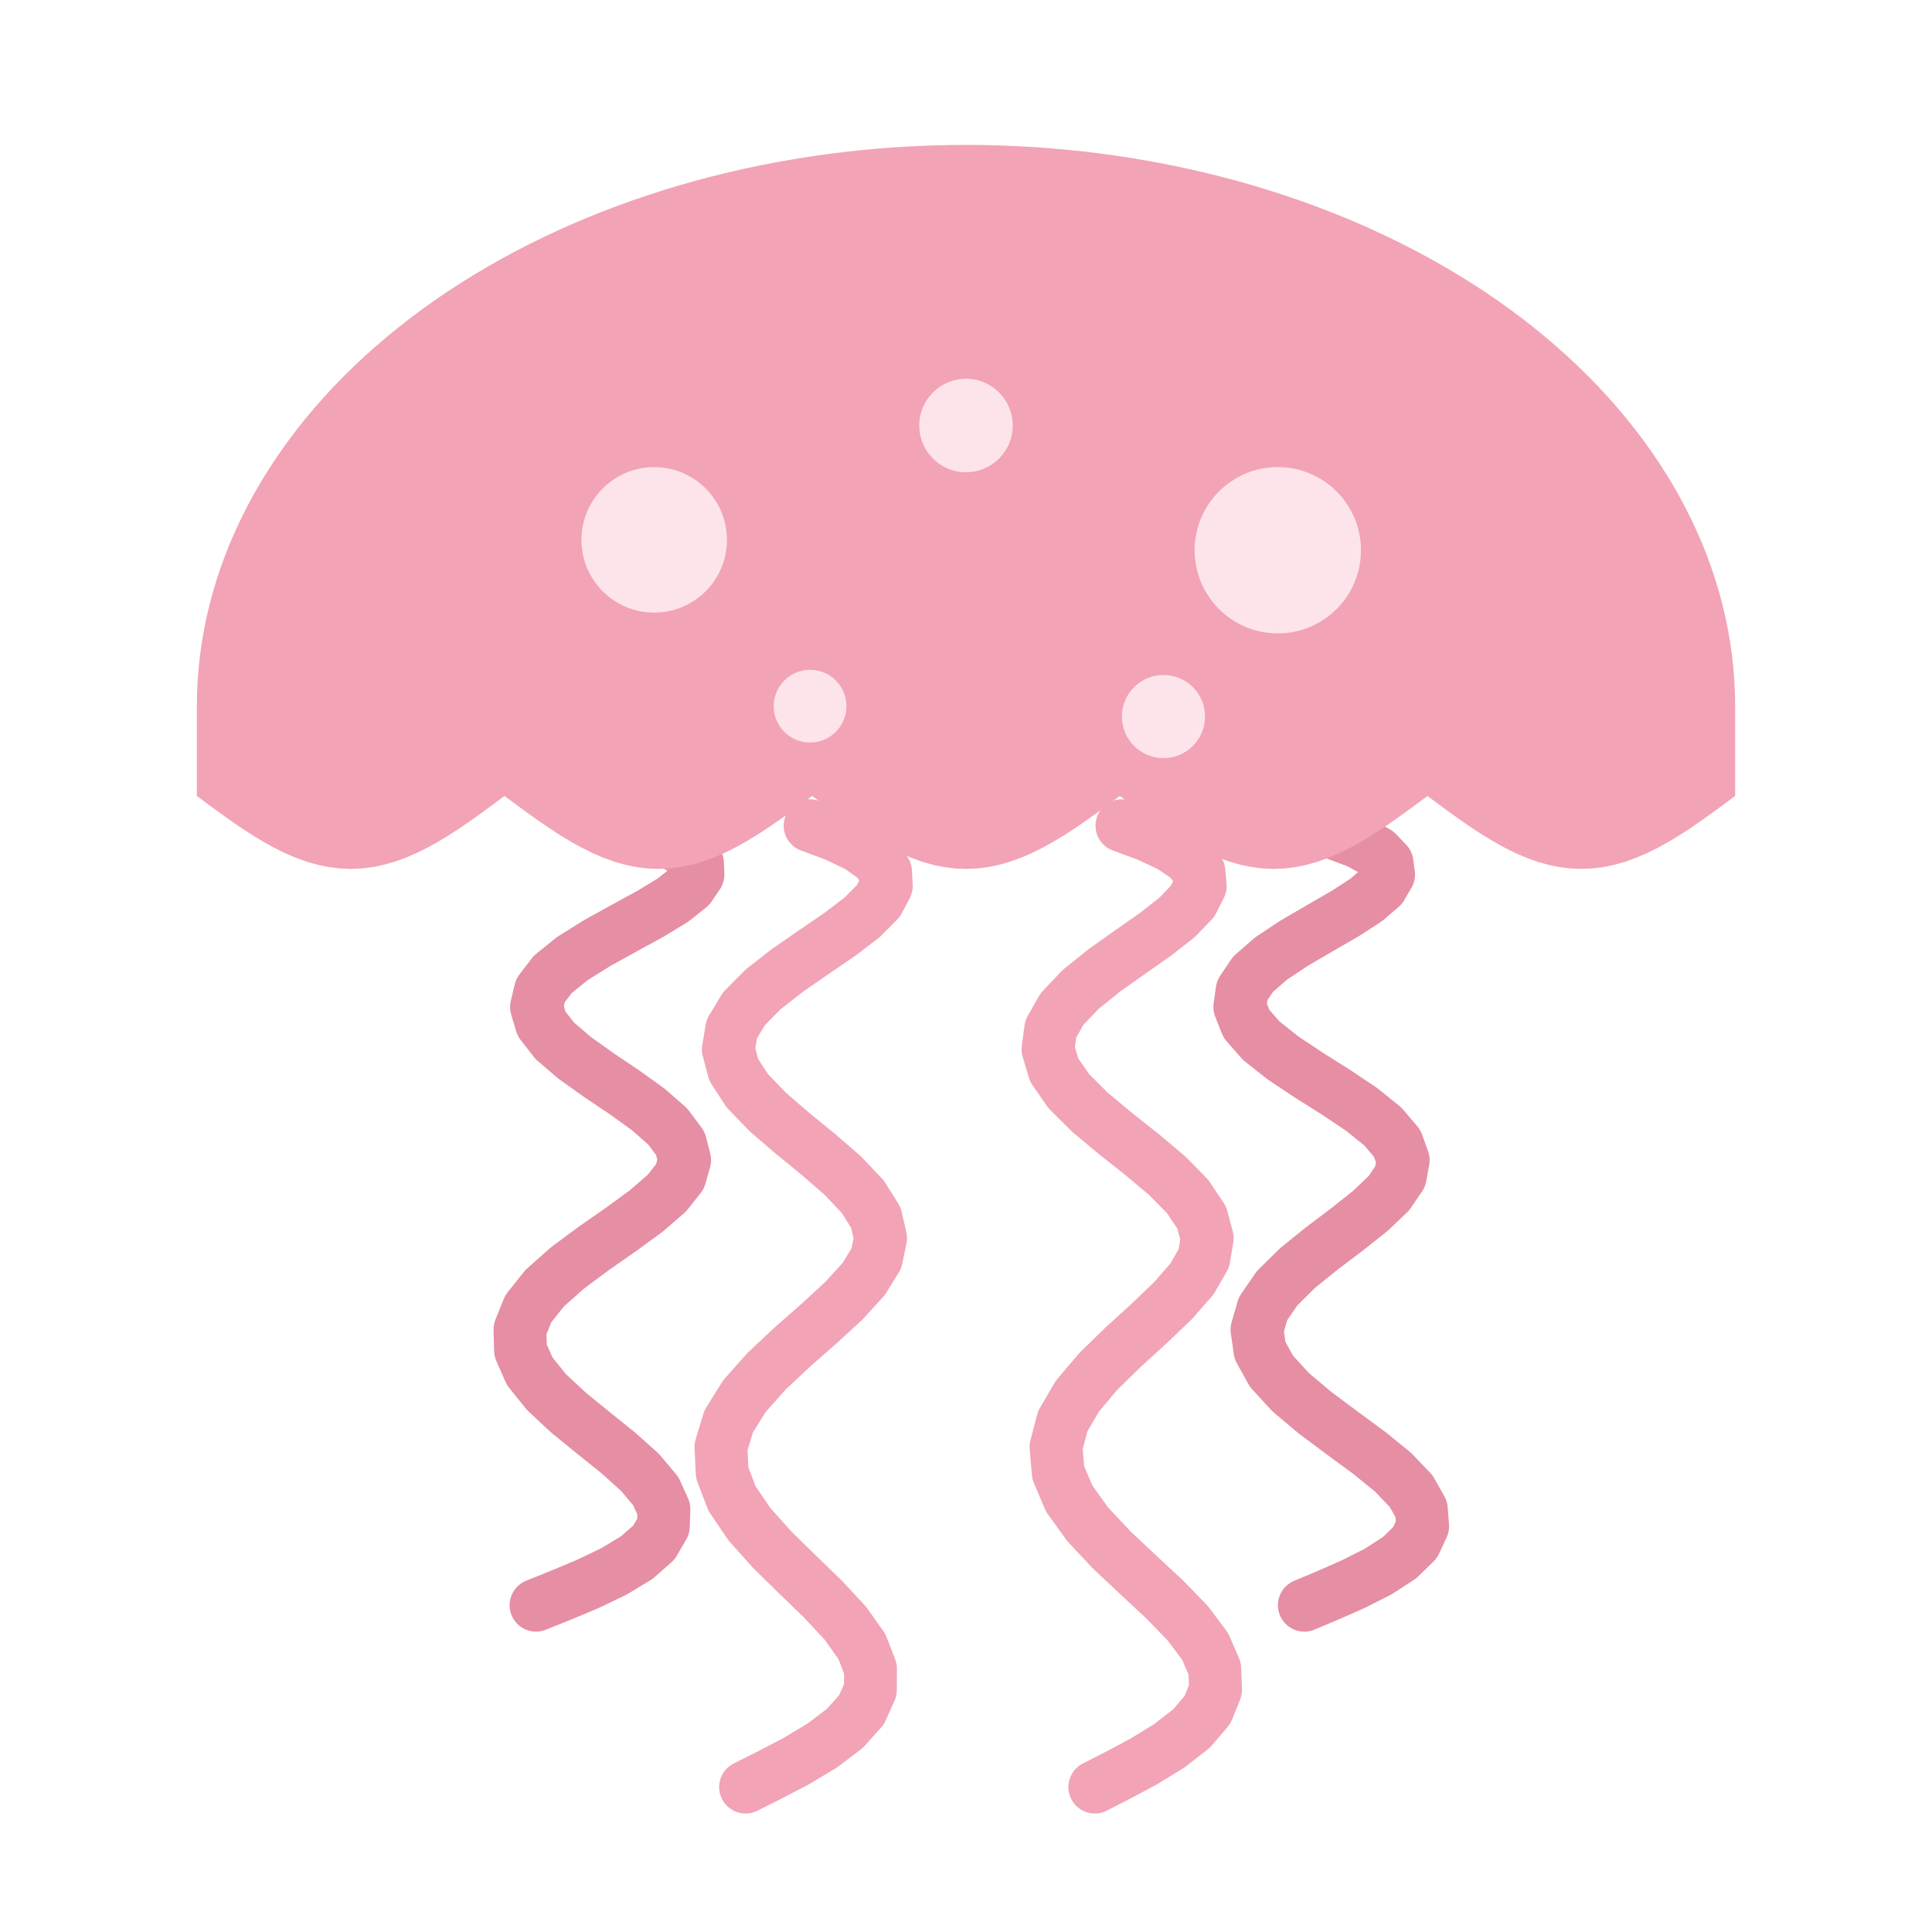
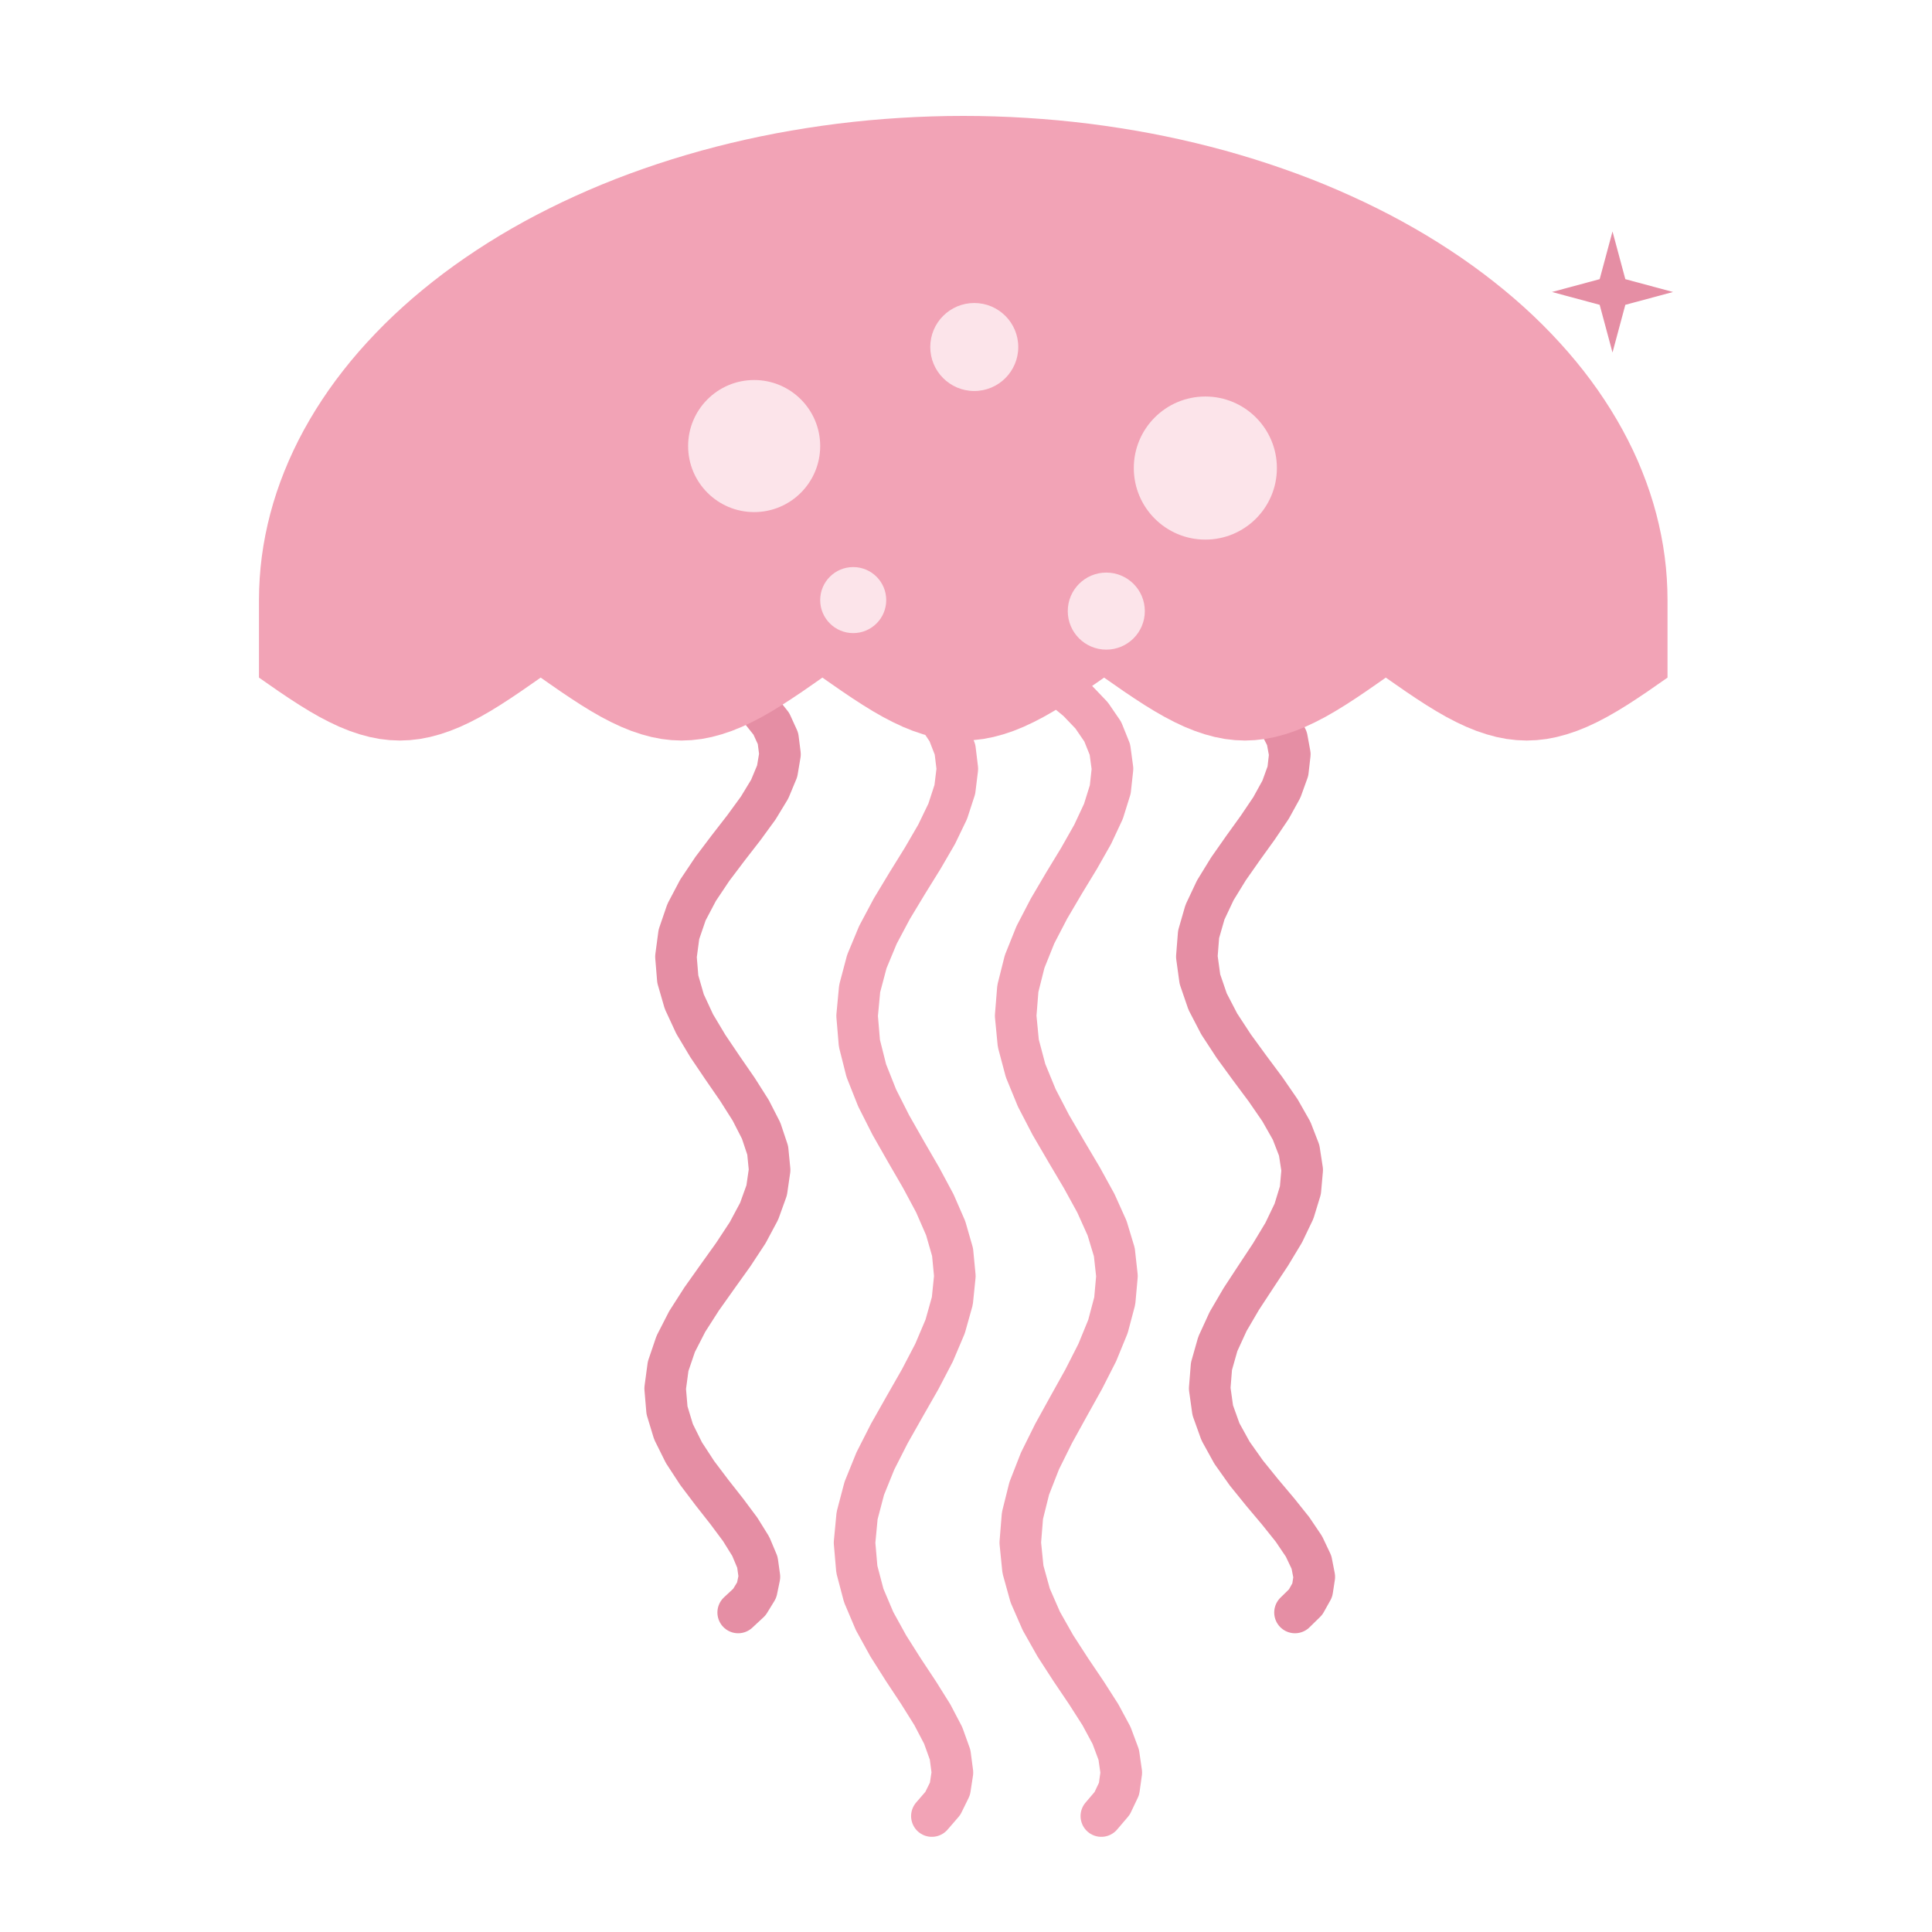
<svg xmlns="http://www.w3.org/2000/svg" viewBox="0 0 512 512" width="512" height="512" role="img" aria-label="ozure">
-   <polyline points="165.10,218.82 171.90,220.89 177.89,223.24 182.38,225.85 184.84,228.69 184.97,231.76 182.74,235.04 178.39,238.50 172.40,242.15 165.43,245.96 158.28,249.91 151.73,254.00 146.52,258.19 143.22,262.49 142.18,266.87 143.51,271.32 147.02,275.82 152.30,280.35 158.70,284.91 165.47,289.46 171.80,294.01 176.95,298.53 180.30,303.01 181.44,307.43 180.21,311.78 176.71,316.21 171.32,320.88 164.63,325.77 157.37,330.83 150.35,336.05 144.34,341.39 140.00,346.83 137.79,352.33 137.94,357.86 140.39,363.41 144.83,368.93 150.71,374.40 157.33,379.79 163.89,385.06 169.61,390.20 173.80,395.18 175.95,399.95 175.79,404.50 173.29,408.79 168.73,412.80 162.61,416.49 155.59,419.84 148.47,422.82 142.05,425.40" fill="none" stroke="#e58ea4" stroke-width="14.00" stroke-linecap="round" stroke-linejoin="round" />
-   <polyline points="214.68,218.82 221.53,221.38 227.59,224.27 232.14,227.49 234.68,230.99 234.88,234.78 232.74,238.82 228.48,243.10 222.58,247.60 215.72,252.29 208.66,257.17 202.22,262.21 197.12,267.38 193.93,272.68 193.01,278.08 194.46,283.57 198.09,289.12 203.49,294.71 210.01,300.33 216.90,305.95 223.36,311.56 228.64,317.13 232.11,322.66 233.37,328.11 232.26,333.47 228.90,338.94 223.65,344.70 217.10,350.72 209.99,356.97 203.13,363.41 197.28,369.99 193.10,376.70 191.06,383.48 191.38,390.31 194.00,397.15 198.61,403.95 204.66,410.70 211.44,417.35 218.17,423.86 224.05,430.19 228.40,436.33 230.69,442.21 230.67,447.82 228.31,453.12 223.87,458.06 217.86,462.61 210.95,466.75 203.92,470.42 197.58,473.60" fill="none" stroke="#f2a3b6" stroke-width="14.00" stroke-linecap="round" stroke-linejoin="round" />
-   <polyline points="297.32,218.82 304.26,221.38 310.41,224.27 315.08,227.49 317.74,230.99 318.08,234.78 316.07,238.82 311.96,243.10 306.22,247.60 299.52,252.29 292.64,257.17 286.38,262.21 281.46,267.38 278.45,272.68 277.73,278.08 279.37,283.57 283.20,289.12 288.80,294.71 295.53,300.33 302.63,305.95 309.30,311.56 314.78,317.13 318.46,322.66 319.93,328.11 319.03,333.47 315.88,338.94 310.85,344.70 304.55,350.72 297.69,356.97 291.09,363.41 285.51,369.99 281.61,376.70 279.85,383.48 280.45,390.31 283.35,397.15 288.24,403.95 294.57,410.70 301.64,417.35 308.64,423.86 314.78,430.19 319.38,436.33 321.93,442.21 322.14,447.82 320.00,453.12 315.77,458.06 309.95,462.61 303.21,466.75 296.34,470.42 290.13,473.60" fill="none" stroke="#f2a3b6" stroke-width="14.00" stroke-linecap="round" stroke-linejoin="round" />
-   <polyline points="346.90,218.82 353.89,220.89 360.11,223.24 364.85,225.85 367.58,228.69 368.00,231.76 366.08,235.04 362.05,238.50 356.41,242.15 349.81,245.96 343.03,249.91 336.87,254.00 332.06,258.19 329.17,262.49 328.56,266.87 330.32,271.32 334.27,275.82 339.99,280.35 346.84,284.91 354.06,289.46 360.85,294.01 366.46,298.53 370.27,303.01 371.86,307.43 371.09,311.78 368.07,316.21 363.18,320.88 357.02,325.77 350.31,330.83 343.86,336.05 338.45,341.39 334.71,346.83 333.12,352.33 333.89,357.86 336.96,363.41 342.02,368.93 348.52,374.40 355.75,379.79 362.91,385.06 369.22,390.20 373.98,395.18 376.67,399.95 377.02,404.50 375.02,408.79 370.91,412.80 365.21,416.49 358.57,419.84 351.79,422.82 345.66,425.40" fill="none" stroke="#e58ea4" stroke-width="14.00" stroke-linecap="round" stroke-linejoin="round" />
-   <polygon points="52.17,187.14 52.22,183.80 52.38,180.47 52.63,177.13 52.99,173.81 53.45,170.49 54.02,167.17 54.68,163.87 55.45,160.58 56.31,157.30 57.28,154.04 58.35,150.80 59.52,147.57 60.78,144.36 62.15,141.18 63.61,138.01 65.17,134.88 66.82,131.76 68.57,128.68 70.42,125.63 72.36,122.60 74.39,119.61 76.51,116.66 78.72,113.74 81.02,110.85 83.41,108.01 85.89,105.20 88.45,102.43 91.10,99.71 93.83,97.03 96.64,94.40 99.53,91.82 102.50,89.28 105.55,86.79 108.67,84.35 111.87,81.96 115.14,79.63 118.48,77.35 121.89,75.13 125.37,72.96 128.92,70.85 132.52,68.80 136.19,66.81 139.92,64.88 143.71,63.01 147.56,61.20 151.46,59.45 155.41,57.77 159.41,56.16 163.46,54.61 167.56,53.13 171.71,51.72 175.89,50.37 180.12,49.09 184.38,47.88 188.68,46.75 193.01,45.68 197.38,44.68 201.77,43.76 206.20,42.91 210.64,42.13 215.11,41.42 219.61,40.79 224.11,40.23 228.64,39.75 233.18,39.34 237.73,39.00 242.29,38.74 246.86,38.55 251.43,38.44 256.00,38.40 260.57,38.44 265.14,38.55 269.71,38.74 274.27,39.00 278.82,39.34 283.36,39.75 287.89,40.23 292.39,40.79 296.89,41.42 301.36,42.13 305.80,42.91 310.23,43.76 314.62,44.68 318.99,45.68 323.32,46.75 327.62,47.88 331.88,49.09 336.11,50.37 340.29,51.72 344.44,53.13 348.54,54.61 352.59,56.16 356.59,57.77 360.54,59.45 364.44,61.20 368.29,63.01 372.08,64.88 375.81,66.81 379.48,68.80 383.08,70.85 386.63,72.96 390.11,75.13 393.52,77.35 396.86,79.63 400.13,81.96 403.33,84.35 406.45,86.79 409.50,89.28 412.47,91.82 415.36,94.40 418.17,97.03 420.90,99.71 423.55,102.43 426.11,105.20 428.59,108.01 430.98,110.85 433.28,113.74 435.49,116.66 437.61,119.61 439.64,122.60 441.58,125.63 443.43,128.68 445.18,131.76 446.83,134.88 448.39,138.01 449.85,141.18 451.22,144.36 452.48,147.57 453.65,150.80 454.72,154.04 455.69,157.30 456.55,160.58 457.32,163.87 457.98,167.17 458.55,170.49 459.01,173.81 459.37,177.13 459.62,180.47 459.78,183.80 459.83,187.14 459.83,210.94 456.92,213.10 454.00,215.24 451.09,217.32 448.18,219.33 445.27,221.22 442.36,222.99 439.45,224.61 436.53,226.06 433.62,227.31 430.71,228.36 427.80,229.19 424.89,229.79 421.97,230.15 419.06,230.27 416.15,230.15 413.24,229.79 410.33,229.19 407.41,228.36 404.50,227.31 401.59,226.06 398.68,224.61 395.77,222.99 392.86,221.22 389.94,219.33 387.03,217.32 384.12,215.24 381.21,213.10 378.30,210.94 375.38,213.10 372.47,215.24 369.56,217.32 366.65,219.33 363.74,221.22 360.83,222.99 357.91,224.61 355.00,226.06 352.09,227.31 349.18,228.36 346.27,229.19 343.35,229.79 340.44,230.15 337.53,230.27 334.62,230.15 331.71,229.79 328.80,229.19 325.88,228.36 322.97,227.31 320.06,226.06 317.15,224.61 314.24,222.99 311.32,221.22 308.41,219.33 305.50,217.32 302.59,215.24 299.68,213.10 296.77,210.94 293.85,213.10 290.94,215.24 288.03,217.32 285.12,219.33 282.21,221.22 279.29,222.99 276.38,224.61 273.47,226.06 270.56,227.31 267.65,228.36 264.74,229.19 261.82,229.79 258.91,230.15 256.00,230.27 253.09,230.15 250.18,229.79 247.26,229.19 244.35,228.36 241.44,227.31 238.53,226.06 235.62,224.61 232.71,222.99 229.79,221.22 226.88,219.33 223.97,217.32 221.06,215.24 218.15,213.10 215.23,210.94 212.32,213.10 209.41,215.24 206.50,217.32 203.59,219.33 200.68,221.22 197.76,222.99 194.85,224.61 191.94,226.06 189.03,227.31 186.12,228.36 183.20,229.19 180.29,229.79 177.38,230.15 174.47,230.27 171.56,230.15 168.65,229.79 165.73,229.19 162.82,228.36 159.91,227.31 157.00,226.06 154.09,224.61 151.17,222.99 148.26,221.22 145.35,219.33 142.44,217.32 139.53,215.24 136.62,213.10 133.70,210.94 130.79,213.10 127.88,215.24 124.97,217.32 122.06,219.33 119.14,221.22 116.23,222.99 113.32,224.61 110.41,226.06 107.50,227.31 104.59,228.36 101.67,229.19 98.76,229.79 95.85,230.15 92.94,230.27 90.03,230.15 87.11,229.79 84.20,229.19 81.29,228.36 78.38,227.31 75.47,226.06 72.55,224.61 69.64,222.99 66.73,221.22 63.82,219.33 60.91,217.32 58.00,215.24 55.08,213.10 52.17,210.94" fill="#f2a3b6" />
-   <circle cx="173.37" cy="143.07" r="19.28" fill="#fce4ea" />
-   <circle cx="256.00" cy="112.77" r="12.39" fill="#fce4ea" />
-   <circle cx="338.63" cy="145.82" r="22.04" fill="#fce4ea" />
-   <circle cx="214.68" cy="187.14" r="9.64" fill="#fce4ea" />
-   <circle cx="308.33" cy="189.89" r="11.02" fill="#fce4ea" />
+   <polyline points="194.03,182.36 198.02,185.12 201.60,188.28 204.41,191.81 206.18,195.69 206.71,199.89 205.96,204.37 203.98,209.13 200.95,214.12 197.16,219.32 192.97,224.72 188.78,230.27 184.98,235.95 181.93,241.74 179.92,247.61 179.13,253.53 179.62,259.48 181.34,265.43 184.09,271.36 187.60,277.23 191.51,283.02 195.43,288.70 198.95,294.25 201.71,299.64 203.45,304.85 203.96,310.05 203.18,315.44 201.18,320.99 198.14,326.68 194.33,332.47 190.13,338.34 185.93,344.26 182.12,350.21 179.07,356.16 177.06,362.08 176.27,367.95 176.76,373.74 178.49,379.43 181.25,384.98 184.77,390.37 188.70,395.57 192.63,400.57 196.17,405.32 198.96,409.81 200.72,414.00 201.26,417.88 200.53,421.41 198.59,424.57 195.62,427.33" fill="none" stroke="#e58ea4" stroke-width="11.00" stroke-linecap="round" stroke-linejoin="round" />
+   <polyline points="240.69,182.36 244.73,185.73 248.37,189.59 251.25,193.90 253.09,198.63 253.71,203.74 253.04,209.22 251.15,215.02 248.21,221.11 244.52,227.46 240.44,234.04 236.35,240.82 232.66,247.75 229.72,254.82 227.82,261.98 227.14,269.21 227.75,276.47 229.58,283.73 232.45,290.96 236.07,298.12 240.09,305.18 244.11,312.12 247.74,318.89 250.61,325.47 252.44,331.82 253.05,338.17 252.38,344.75 250.48,351.53 247.54,358.46 243.85,365.53 239.76,372.69 235.67,379.92 231.98,387.18 229.04,394.44 227.14,401.66 226.46,408.83 227.07,415.89 228.90,422.83 231.77,429.60 235.40,436.18 239.42,442.53 243.45,448.62 247.08,454.42 249.95,459.90 251.79,465.02 252.41,469.75 251.75,474.06 249.86,477.91 246.95,481.28" fill="none" stroke="#f2a3b6" stroke-width="11.00" stroke-linecap="round" stroke-linejoin="round" />
+   <polyline points="281.52,182.36 285.60,185.73 289.29,189.59 292.24,193.90 294.14,198.63 294.83,203.74 294.23,209.22 292.42,215.02 289.57,221.11 285.97,227.46 281.97,234.04 277.98,240.82 274.38,247.75 271.54,254.82 269.74,261.98 269.16,269.21 269.86,276.47 271.79,283.73 274.76,290.96 278.48,298.12 282.60,305.18 286.71,312.12 290.43,318.89 293.39,325.47 295.31,331.82 296.01,338.17 295.42,344.75 293.62,351.53 290.78,358.46 287.18,365.53 283.19,372.69 279.20,379.92 275.60,387.18 272.76,394.44 270.96,401.66 270.38,408.83 271.09,415.89 273.01,422.83 275.97,429.60 279.69,436.18 283.80,442.53 287.91,448.62 291.62,454.42 294.57,459.90 296.48,465.02 297.16,469.75 296.56,474.06 294.73,477.91 291.86,481.28" fill="none" stroke="#f2a3b6" stroke-width="11.00" stroke-linecap="round" stroke-linejoin="round" />
+   <polyline points="328.18,182.36 332.31,185.12 336.07,188.28 339.08,191.81 341.05,195.69 341.82,199.89 341.31,204.37 339.59,209.13 336.84,214.12 333.33,219.32 329.44,224.72 325.55,230.27 322.06,235.95 319.33,241.74 317.64,247.61 317.17,253.53 317.99,259.48 320.03,265.43 323.11,271.36 326.95,277.23 331.17,283.02 335.40,288.70 339.22,294.25 342.28,299.64 344.30,304.85 345.10,310.05 344.62,315.44 342.92,320.99 340.19,326.68 336.70,332.47 332.82,338.34 328.94,344.26 325.46,350.21 322.73,356.16 321.05,362.08 320.58,367.95 321.39,373.74 323.43,379.43 326.49,384.98 330.31,390.37 334.52,395.57 338.73,400.57 342.53,405.32 345.56,409.81 347.55,414.00 348.31,417.88 347.77,421.41 346.00,424.57 343.18,427.33" fill="none" stroke="#e58ea4" stroke-width="11.00" stroke-linecap="round" stroke-linejoin="round" />
+   <polygon points="68.63,159.03 68.68,156.16 68.82,153.28 69.05,150.40 69.38,147.53 69.80,144.67 70.32,141.81 70.93,138.96 71.63,136.12 72.42,133.30 73.31,130.48 74.29,127.68 75.36,124.90 76.52,122.13 77.77,119.38 79.10,116.66 80.53,113.95 82.05,111.26 83.65,108.60 85.34,105.97 87.11,103.36 88.97,100.78 90.92,98.23 92.94,95.71 95.05,93.22 97.24,90.77 99.51,88.35 101.85,85.96 104.28,83.61 106.78,81.30 109.35,79.03 112.00,76.80 114.72,74.61 117.51,72.46 120.37,70.36 123.30,68.30 126.29,66.29 129.35,64.32 132.47,62.40 135.66,60.53 138.90,58.71 142.21,56.94 145.57,55.23 148.98,53.56 152.45,51.95 155.97,50.39 159.54,48.88 163.16,47.43 166.83,46.04 170.54,44.71 174.29,43.43 178.08,42.21 181.92,41.05 185.79,39.94 189.69,38.90 193.63,37.92 197.60,37.00 201.59,36.14 205.62,35.34 209.67,34.61 213.74,33.94 217.83,33.33 221.95,32.78 226.07,32.30 230.22,31.88 234.37,31.53 238.54,31.24 242.72,31.01 246.90,30.85 251.08,30.75 255.27,30.72 259.46,30.75 263.64,30.85 267.83,31.01 272.00,31.24 276.17,31.53 280.32,31.88 284.47,32.30 288.60,32.78 292.71,33.33 296.80,33.94 300.87,34.61 304.92,35.34 308.95,36.14 312.95,37.00 316.91,37.92 320.85,38.90 324.76,39.94 328.63,41.05 332.46,42.21 336.25,43.43 340.00,44.71 343.71,46.04 347.38,47.43 351.00,48.88 354.57,50.39 358.09,51.95 361.56,53.56 364.98,55.23 368.34,56.94 371.64,58.71 374.88,60.53 378.07,62.40 381.19,64.32 384.25,66.29 387.25,68.30 390.17,70.36 393.03,72.46 395.82,74.61 398.54,76.80 401.19,79.03 403.77,81.30 406.27,83.61 408.69,85.96 411.04,88.35 413.30,90.77 415.49,93.22 417.60,95.71 419.63,98.23 421.57,100.78 423.43,103.36 425.20,105.97 426.89,108.60 428.49,111.26 430.01,113.95 431.44,116.66 432.78,119.38 434.03,122.13 435.18,124.90 436.25,127.68 437.23,130.48 438.12,133.30 438.91,136.12 439.61,138.96 440.22,141.81 440.74,144.67 441.16,147.53 441.49,150.40 441.72,153.28 441.86,156.16 441.91,159.03 441.91,179.57 439.24,181.43 436.58,183.28 433.91,185.07 431.25,186.80 428.58,188.44 425.91,189.97 423.25,191.36 420.58,192.61 417.91,193.69 415.25,194.59 412.58,195.31 409.92,195.83 407.25,196.14 404.58,196.25 401.92,196.14 399.25,195.83 396.58,195.31 393.92,194.59 391.25,193.69 388.59,192.61 385.92,191.36 383.25,189.97 380.59,188.44 377.92,186.80 375.25,185.07 372.59,183.28 369.92,181.43 367.25,179.57 364.59,181.43 361.92,183.28 359.26,185.07 356.59,186.80 353.92,188.44 351.26,189.97 348.59,191.36 345.92,192.61 343.26,193.69 340.59,194.59 337.93,195.31 335.26,195.83 332.59,196.14 329.93,196.25 327.26,196.14 324.59,195.83 321.93,195.31 319.26,194.59 316.60,193.69 313.93,192.61 311.26,191.36 308.60,189.97 305.93,188.44 303.26,186.80 300.60,185.07 297.93,183.28 295.27,181.43 292.60,179.57 289.93,181.43 287.27,183.28 284.60,185.07 281.93,186.80 279.27,188.44 276.60,189.97 273.93,191.36 271.27,192.61 268.60,193.69 265.94,194.59 263.27,195.31 260.60,195.83 257.94,196.14 255.27,196.25 252.60,196.14 249.94,195.83 247.27,195.31 244.61,194.59 241.94,193.69 239.27,192.61 236.61,191.36 233.94,189.97 231.27,188.44 228.61,186.80 225.94,185.07 223.28,183.28 220.61,181.43 217.94,179.57 215.28,181.43 212.61,183.28 209.94,185.07 207.28,186.80 204.61,188.44 201.95,189.97 199.28,191.36 196.61,192.61 193.95,193.69 191.28,194.59 188.61,195.31 185.95,195.83 183.28,196.14 180.62,196.25 177.95,196.14 175.28,195.83 172.62,195.31 169.95,194.59 167.28,193.69 164.62,192.61 161.95,191.36 159.28,189.97 156.62,188.44 153.95,186.80 151.29,185.07 148.62,183.28 145.95,181.43 143.29,179.57 140.62,181.43 137.95,183.28 135.29,185.07 132.62,186.80 129.96,188.44 127.29,189.97 124.62,191.36 121.96,192.61 119.29,193.69 116.62,194.59 113.96,195.31 111.29,195.83 108.63,196.14 105.96,196.25 103.29,196.14 100.63,195.83 97.96,195.31 95.29,194.59 92.63,193.69 89.96,192.61 87.30,191.36 84.63,189.97 81.96,188.44 79.30,186.80 76.63,185.07 73.96,183.28 71.30,181.43 68.63,179.57" fill="#f2a3b6" />
+   <circle cx="199.86" cy="118.21" r="17.50" fill="#fce4ea" />
+   <circle cx="258.19" cy="91.96" r="11.66" fill="#fce4ea" />
+   <circle cx="319.43" cy="124.04" r="18.96" fill="#fce4ea" />
+   <circle cx="226.11" cy="159.03" r="8.75" fill="#fce4ea" />
+   <circle cx="293.18" cy="161.95" r="10.21" fill="#fce4ea" />
+   <polygon points="427.33,61.34 430.73,73.98 443.37,77.38 430.73,80.78 427.33,93.42 423.93,80.78 411.29,77.38 423.93,73.98" fill="#e58ea4" />
</svg>
